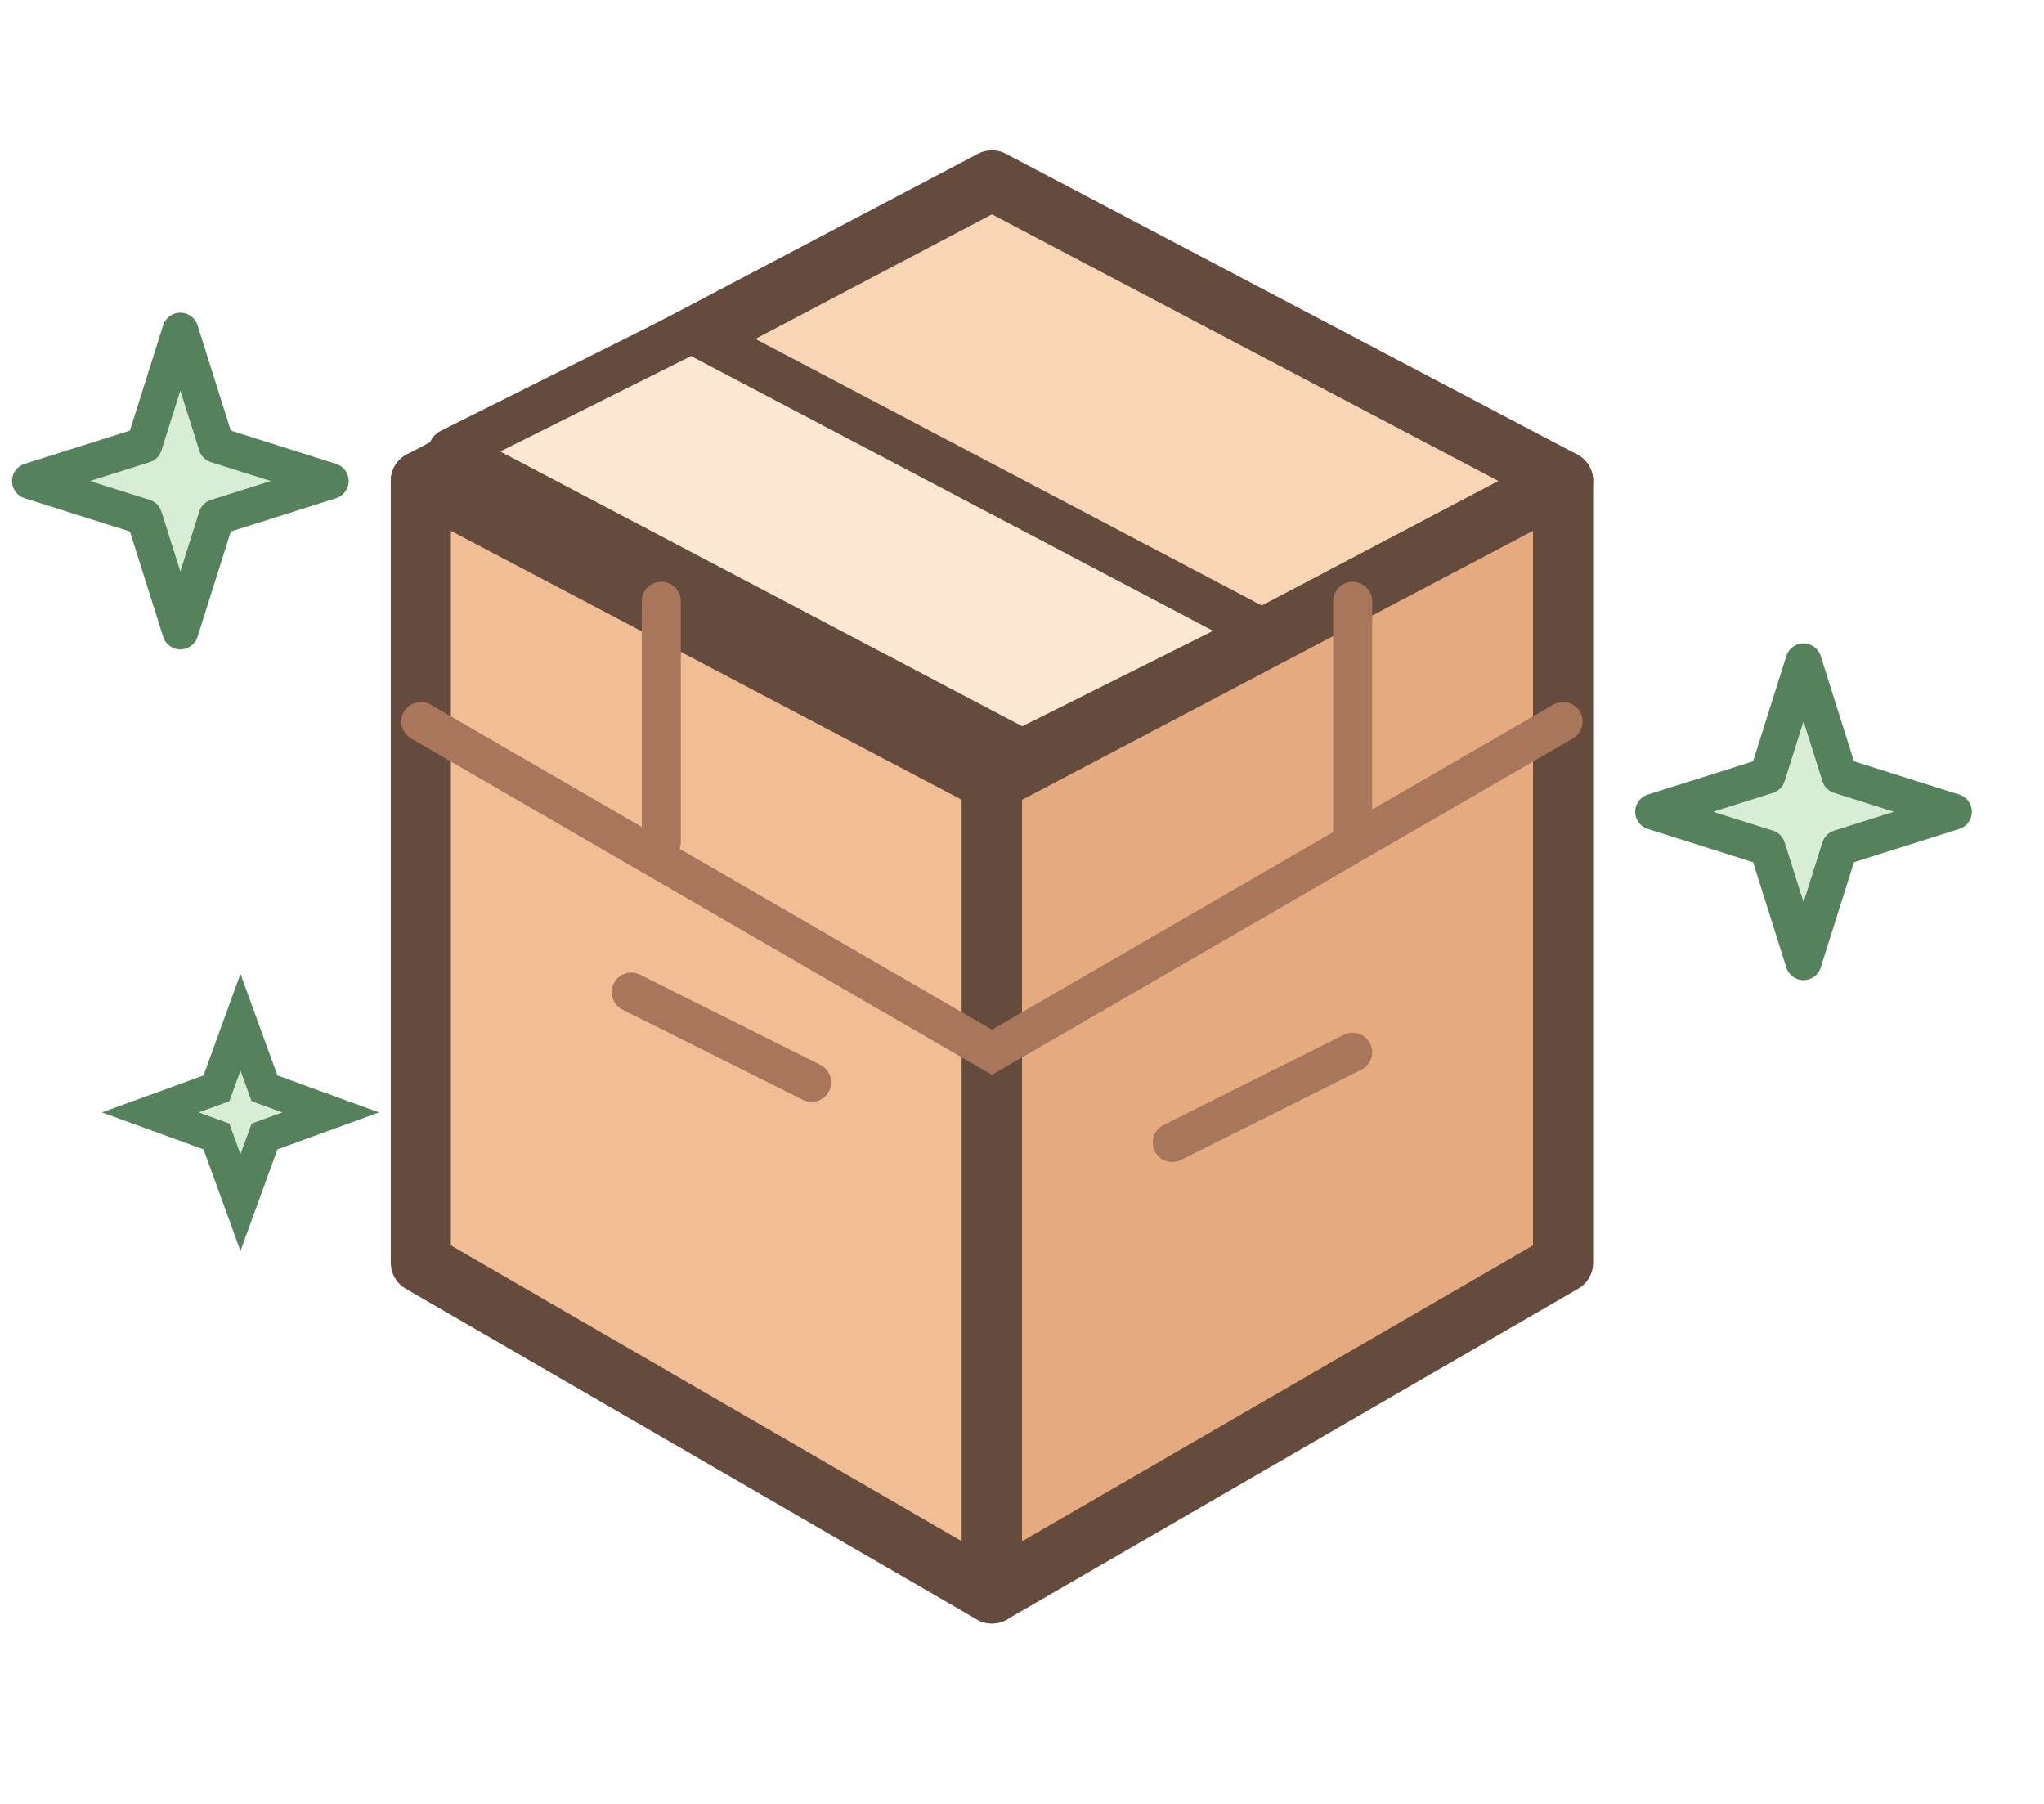
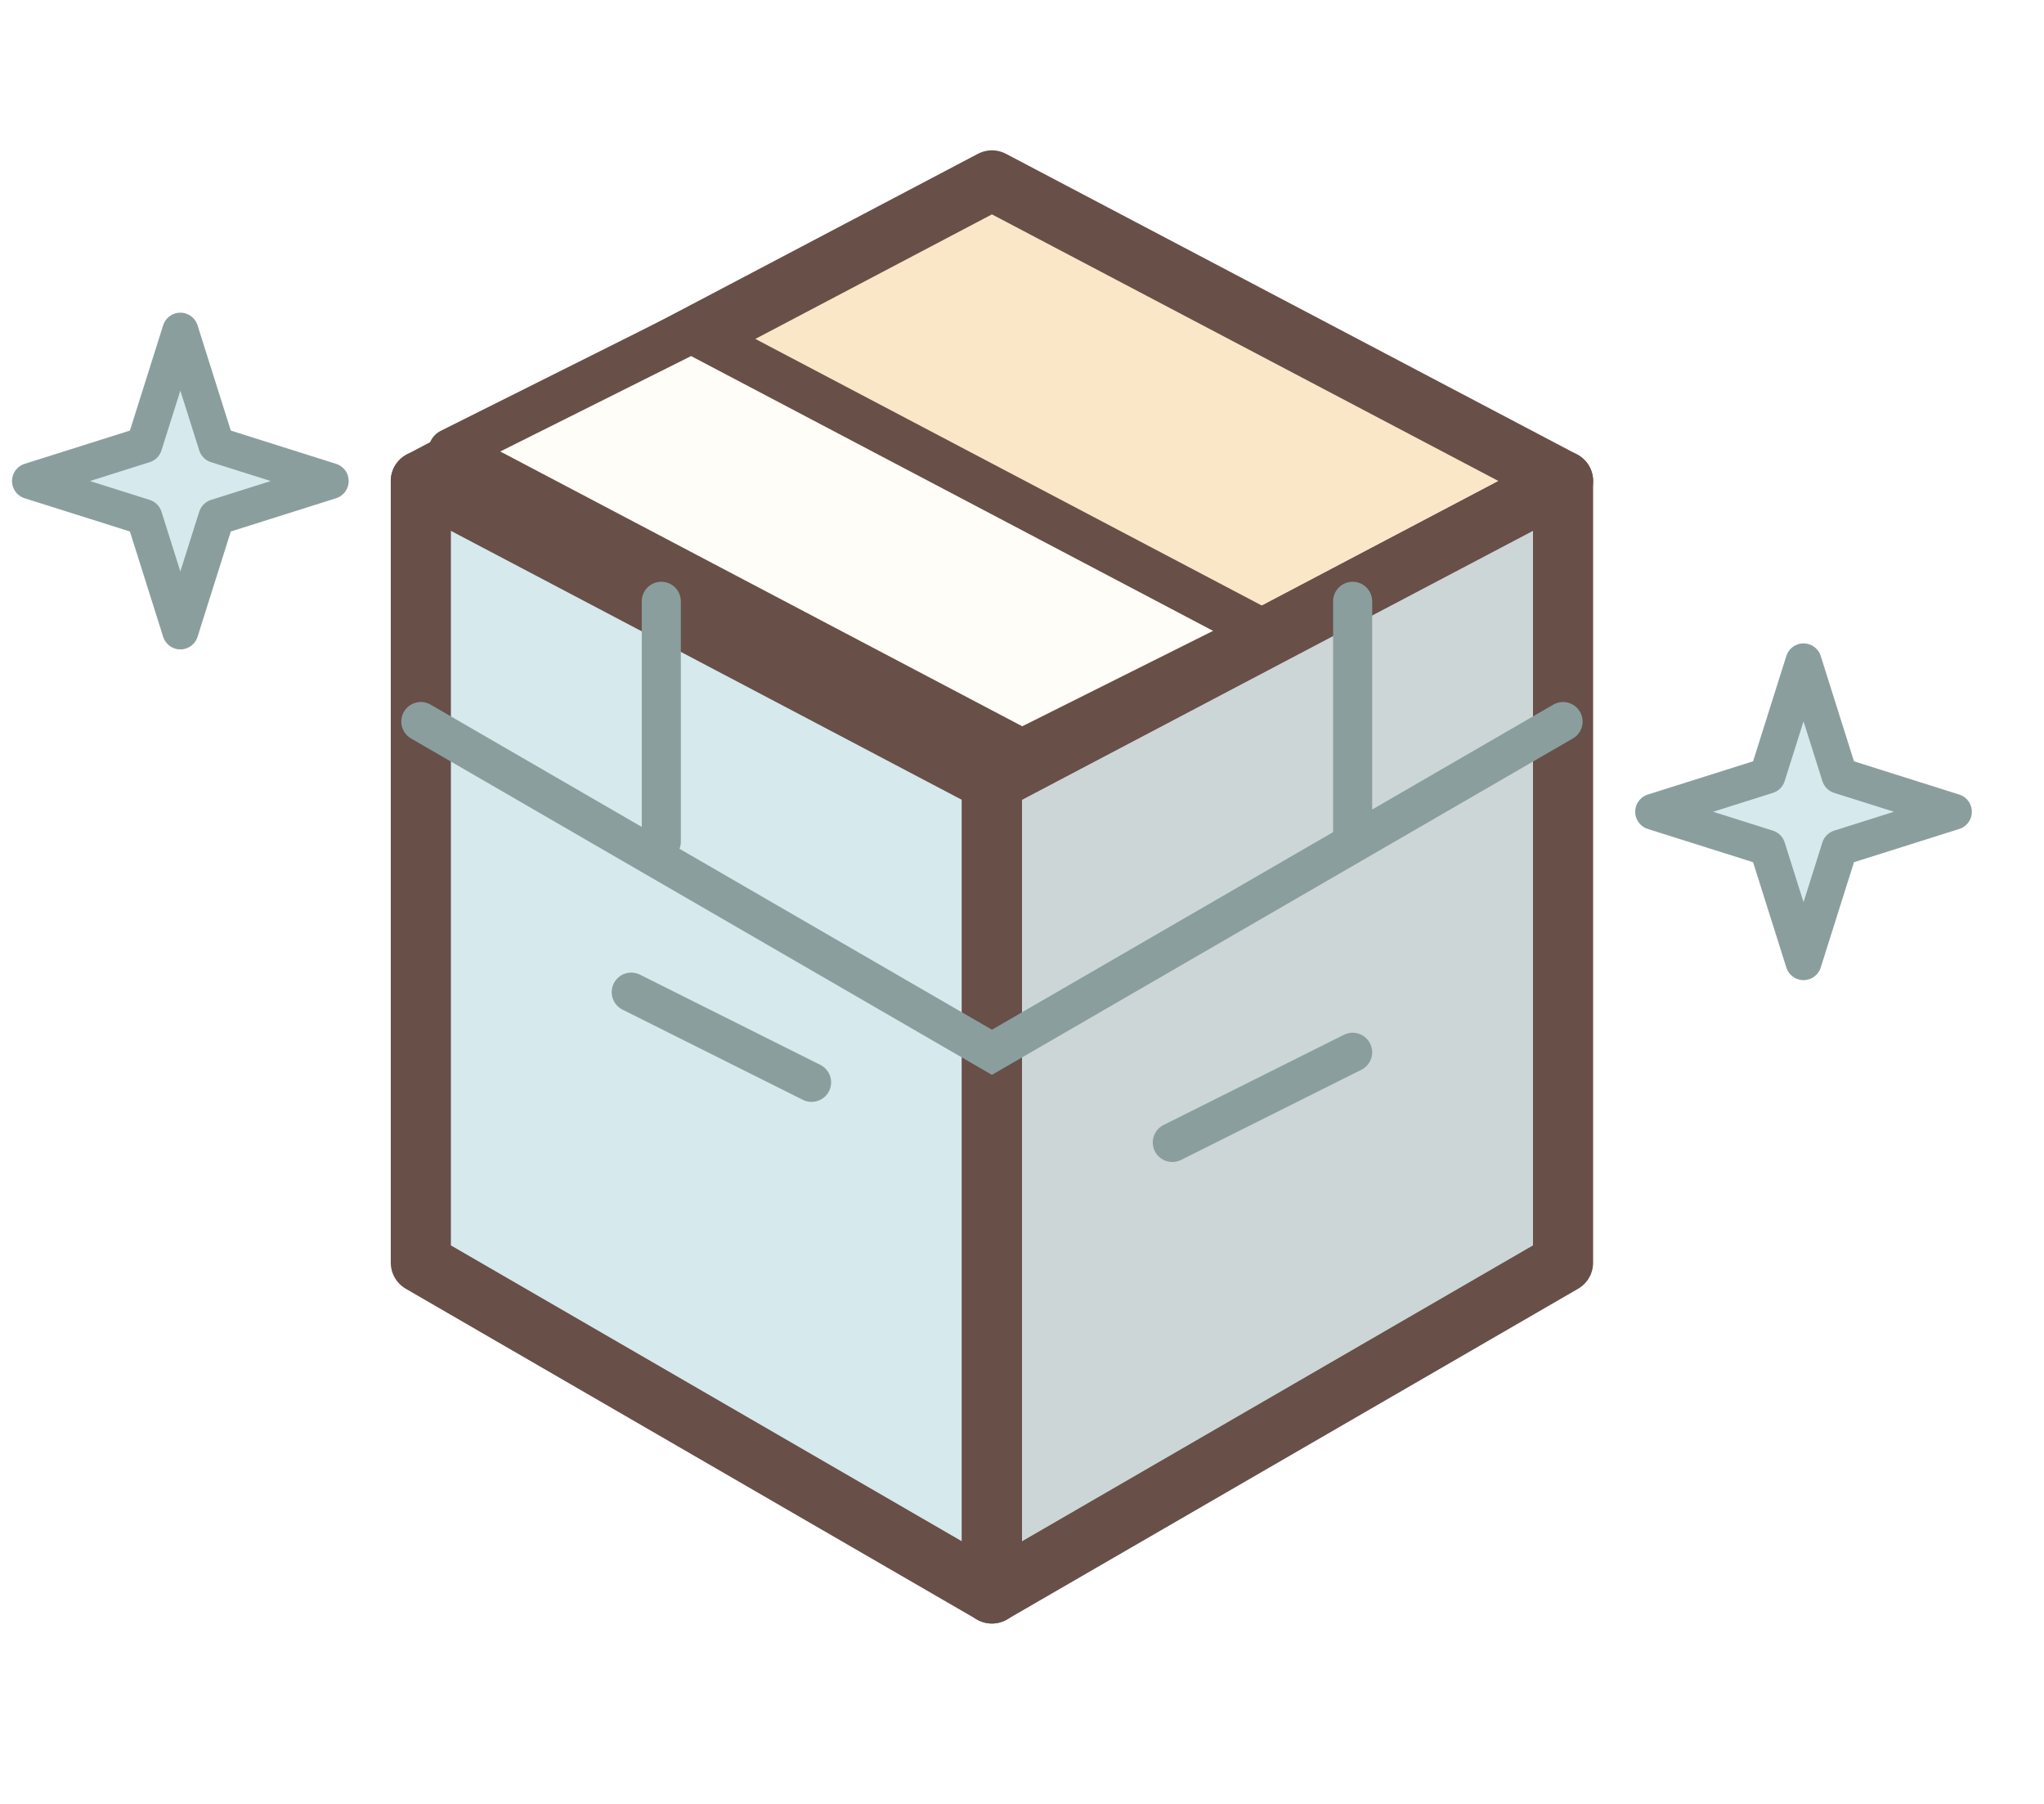
<svg xmlns="http://www.w3.org/2000/svg" viewBox="0 0 68 60" fill="none">
-   <path d="m33 6 19 10-19 10-19-10L33 6Z" fill="#F7D5B5" stroke="#654B3E" stroke-width="2" stroke-linejoin="round" />
-   <path d="M14 16v26l19 11V26L14 16Z" fill="#F1BD95" stroke="#654B3E" stroke-width="2" stroke-linejoin="round" />
-   <path d="M52 16v26L33 53V26l19-10Z" fill="#E6AA80" stroke="#654B3E" stroke-width="2" stroke-linejoin="round" />
-   <path d="m23 11 19 10-8 4-19-10 8-4Z" fill="#FBE7D2" stroke="#654B3E" stroke-width="1.5" stroke-linejoin="round" />
-   <path d="m14 24 19 11 19-11M22 20v8m23-8v8M21 33l6 3m12 2 6-3" stroke="#A8765A" stroke-width="1.3" stroke-linecap="round" />
-   <path d="m6 11 1.2 3.8L11 16l-3.8 1.2L6 21l-1.2-3.8L1 16l3.8-1.2L6 11Zm54 11 1.2 3.8L65 27l-3.8 1.2L60 32l-1.2-3.8L55 27l3.8-1.2L60 22Z" fill="#D7EDD5" stroke="#55825C" stroke-width="1.2" stroke-linejoin="round" />
-   <path d="m8 34 .8 2.2L11 37l-2.2.8L8 40l-.8-2.2L5 37l2.2-.8L8 34Z" fill="#D7EDD5" stroke="#55825C" stroke-width="1.1" />
+   <path d="m33 6 19 10-19 10-19-10L33 6Z" fill="#F9E7C7" stroke="#684F48" stroke-width="2" stroke-linejoin="round" />
+   <path d="M14 16v26l19 11V26L14 16Z" fill="#D6E9ED" stroke="#684F48" stroke-width="2" stroke-linejoin="round" />
+   <path d="M52 16v26L33 53V26l19-10Z" fill="#CCD6D6" stroke="#684F48" stroke-width="2" stroke-linejoin="round" />
+   <path d="m23 11 19 10-8 4-19-10 8-4Z" fill="#FFFDF7" stroke="#684F48" stroke-width="1.5" stroke-linejoin="round" />
+   <path d="m14 24 19 11 19-11M22 20v8m23-8v8M21 33l6 3m12 2 6-3" stroke="#8B9E9E" stroke-width="1.3" stroke-linecap="round" />
+   <path d="m6 11 1.2 3.8L11 16l-3.8 1.2L6 21l-1.2-3.8L1 16l3.8-1.2L6 11Zm54 11 1.2 3.8L65 27l-3.8 1.2L60 32l-1.2-3.8L55 27l3.8-1.2L60 22Z" fill="#D6E9ED" stroke="#8B9E9E" stroke-width="1.2" stroke-linejoin="round" />
</svg>
